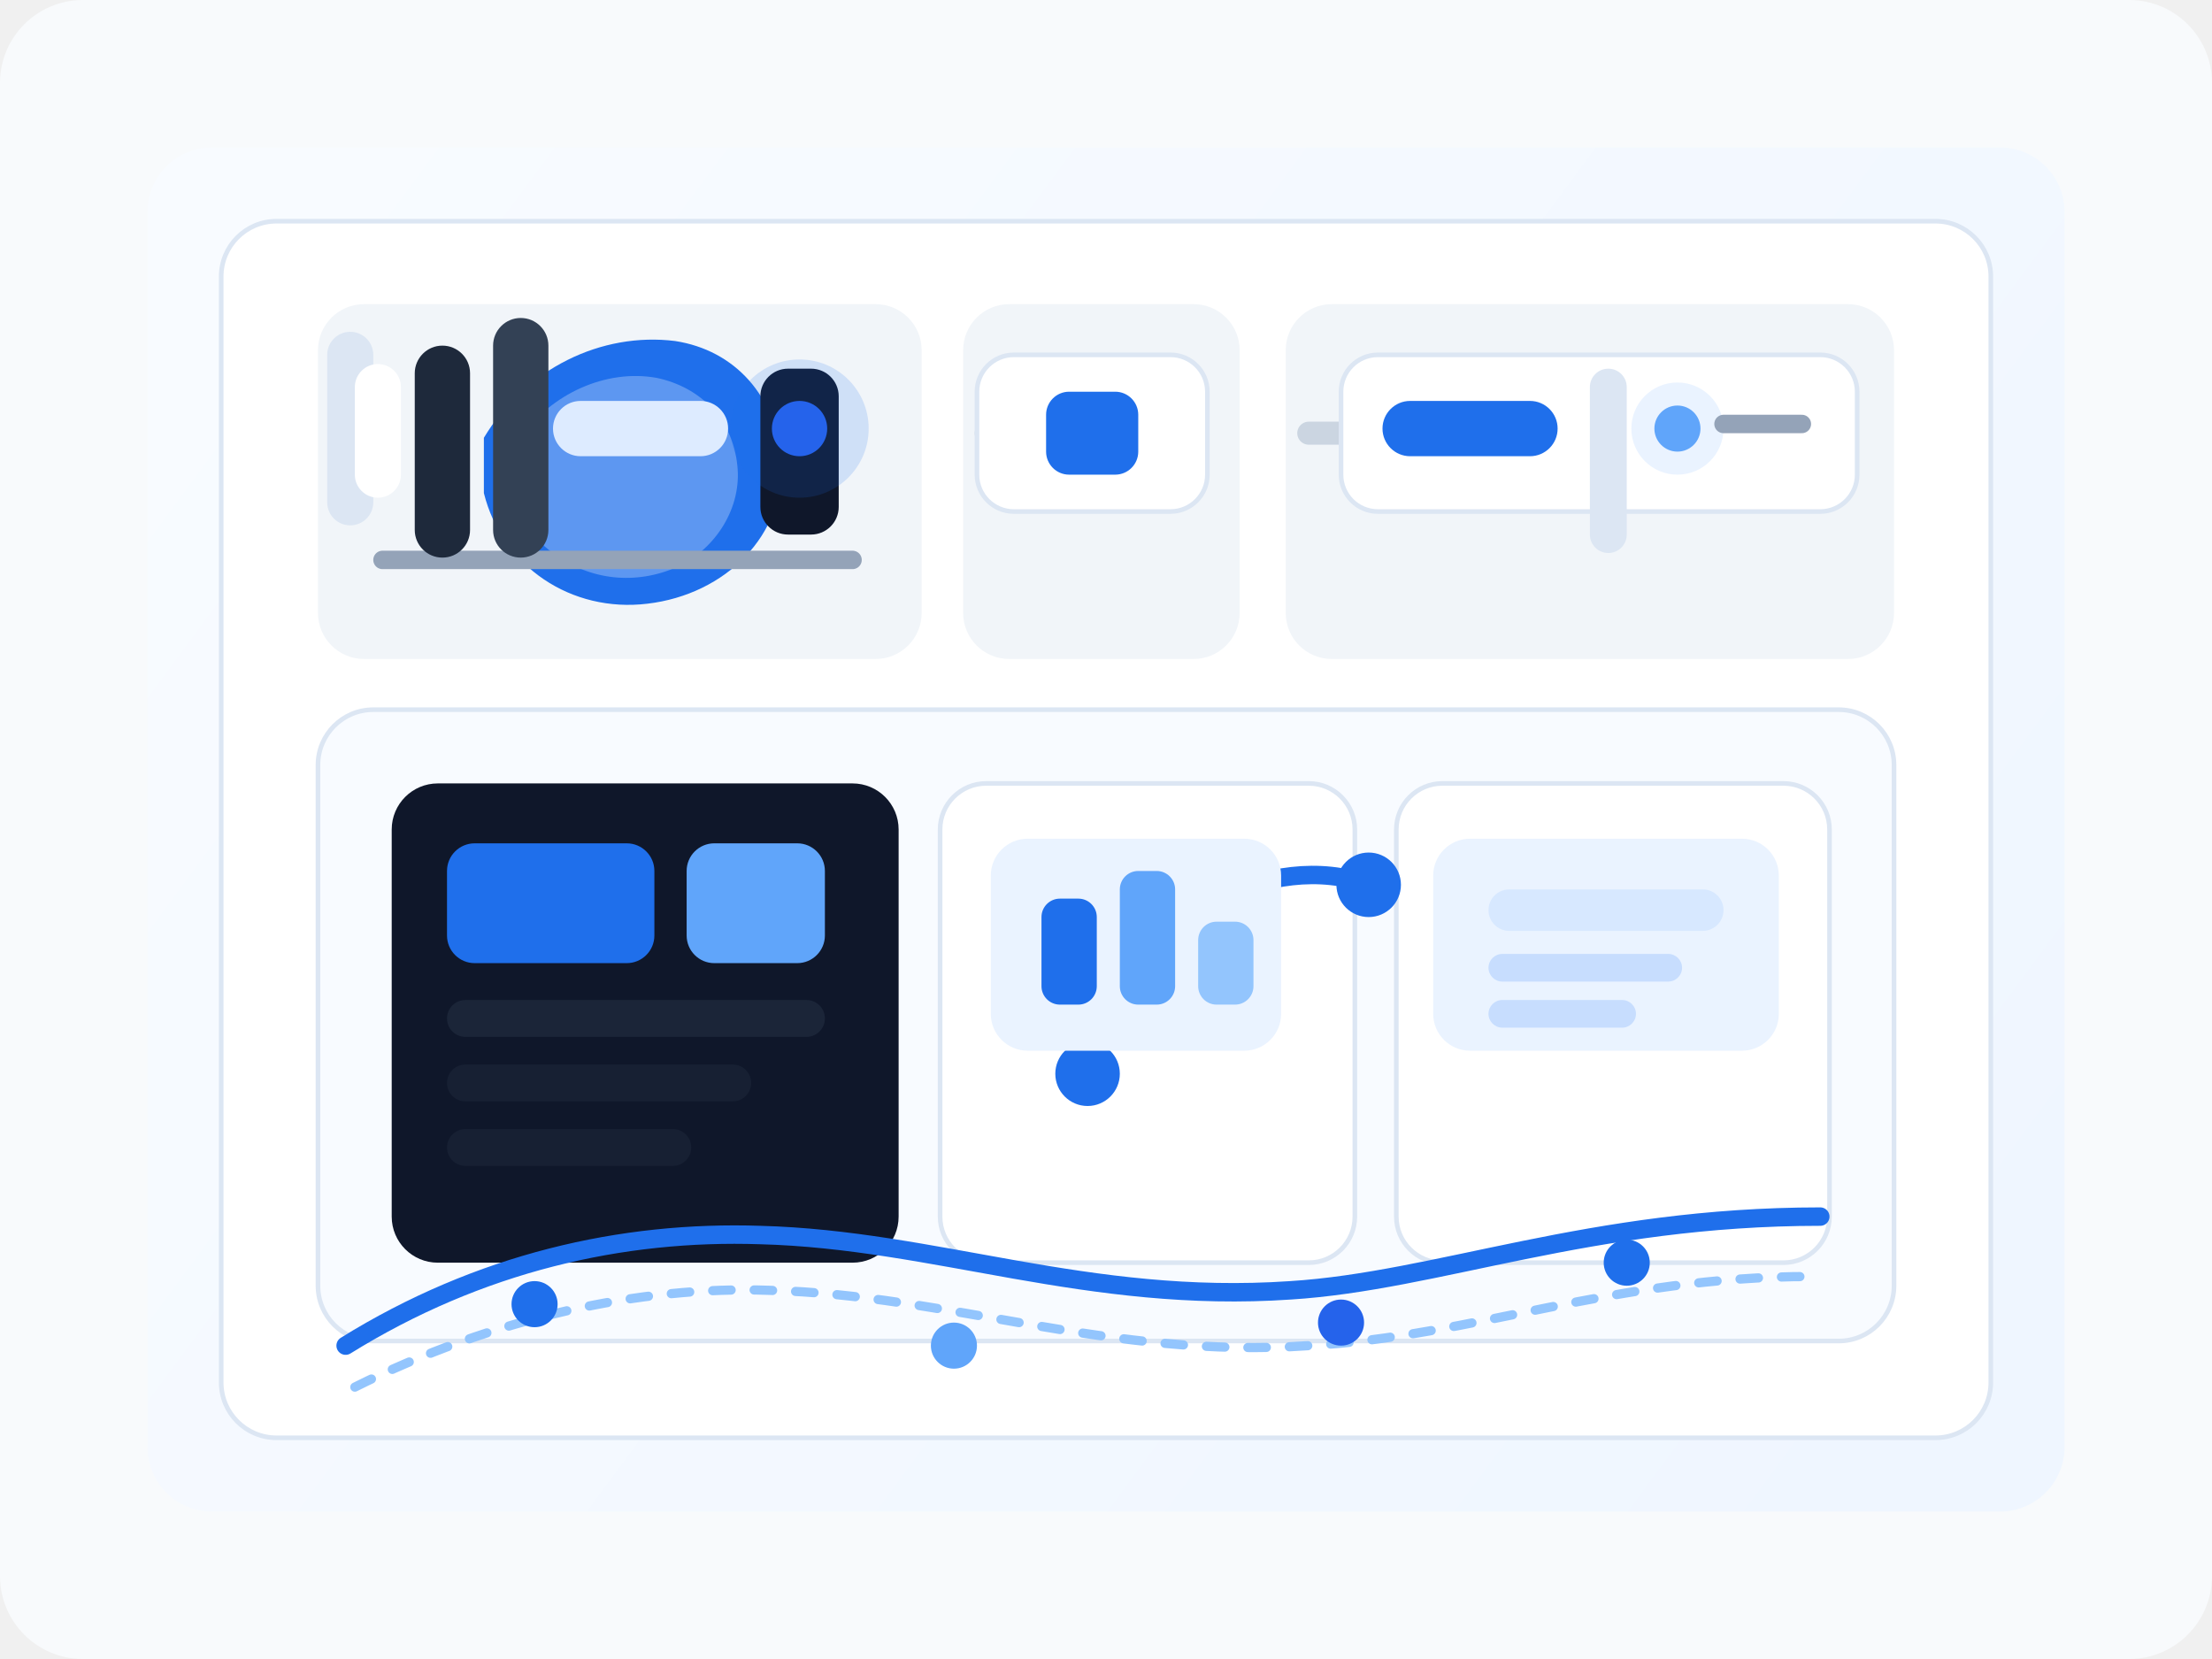
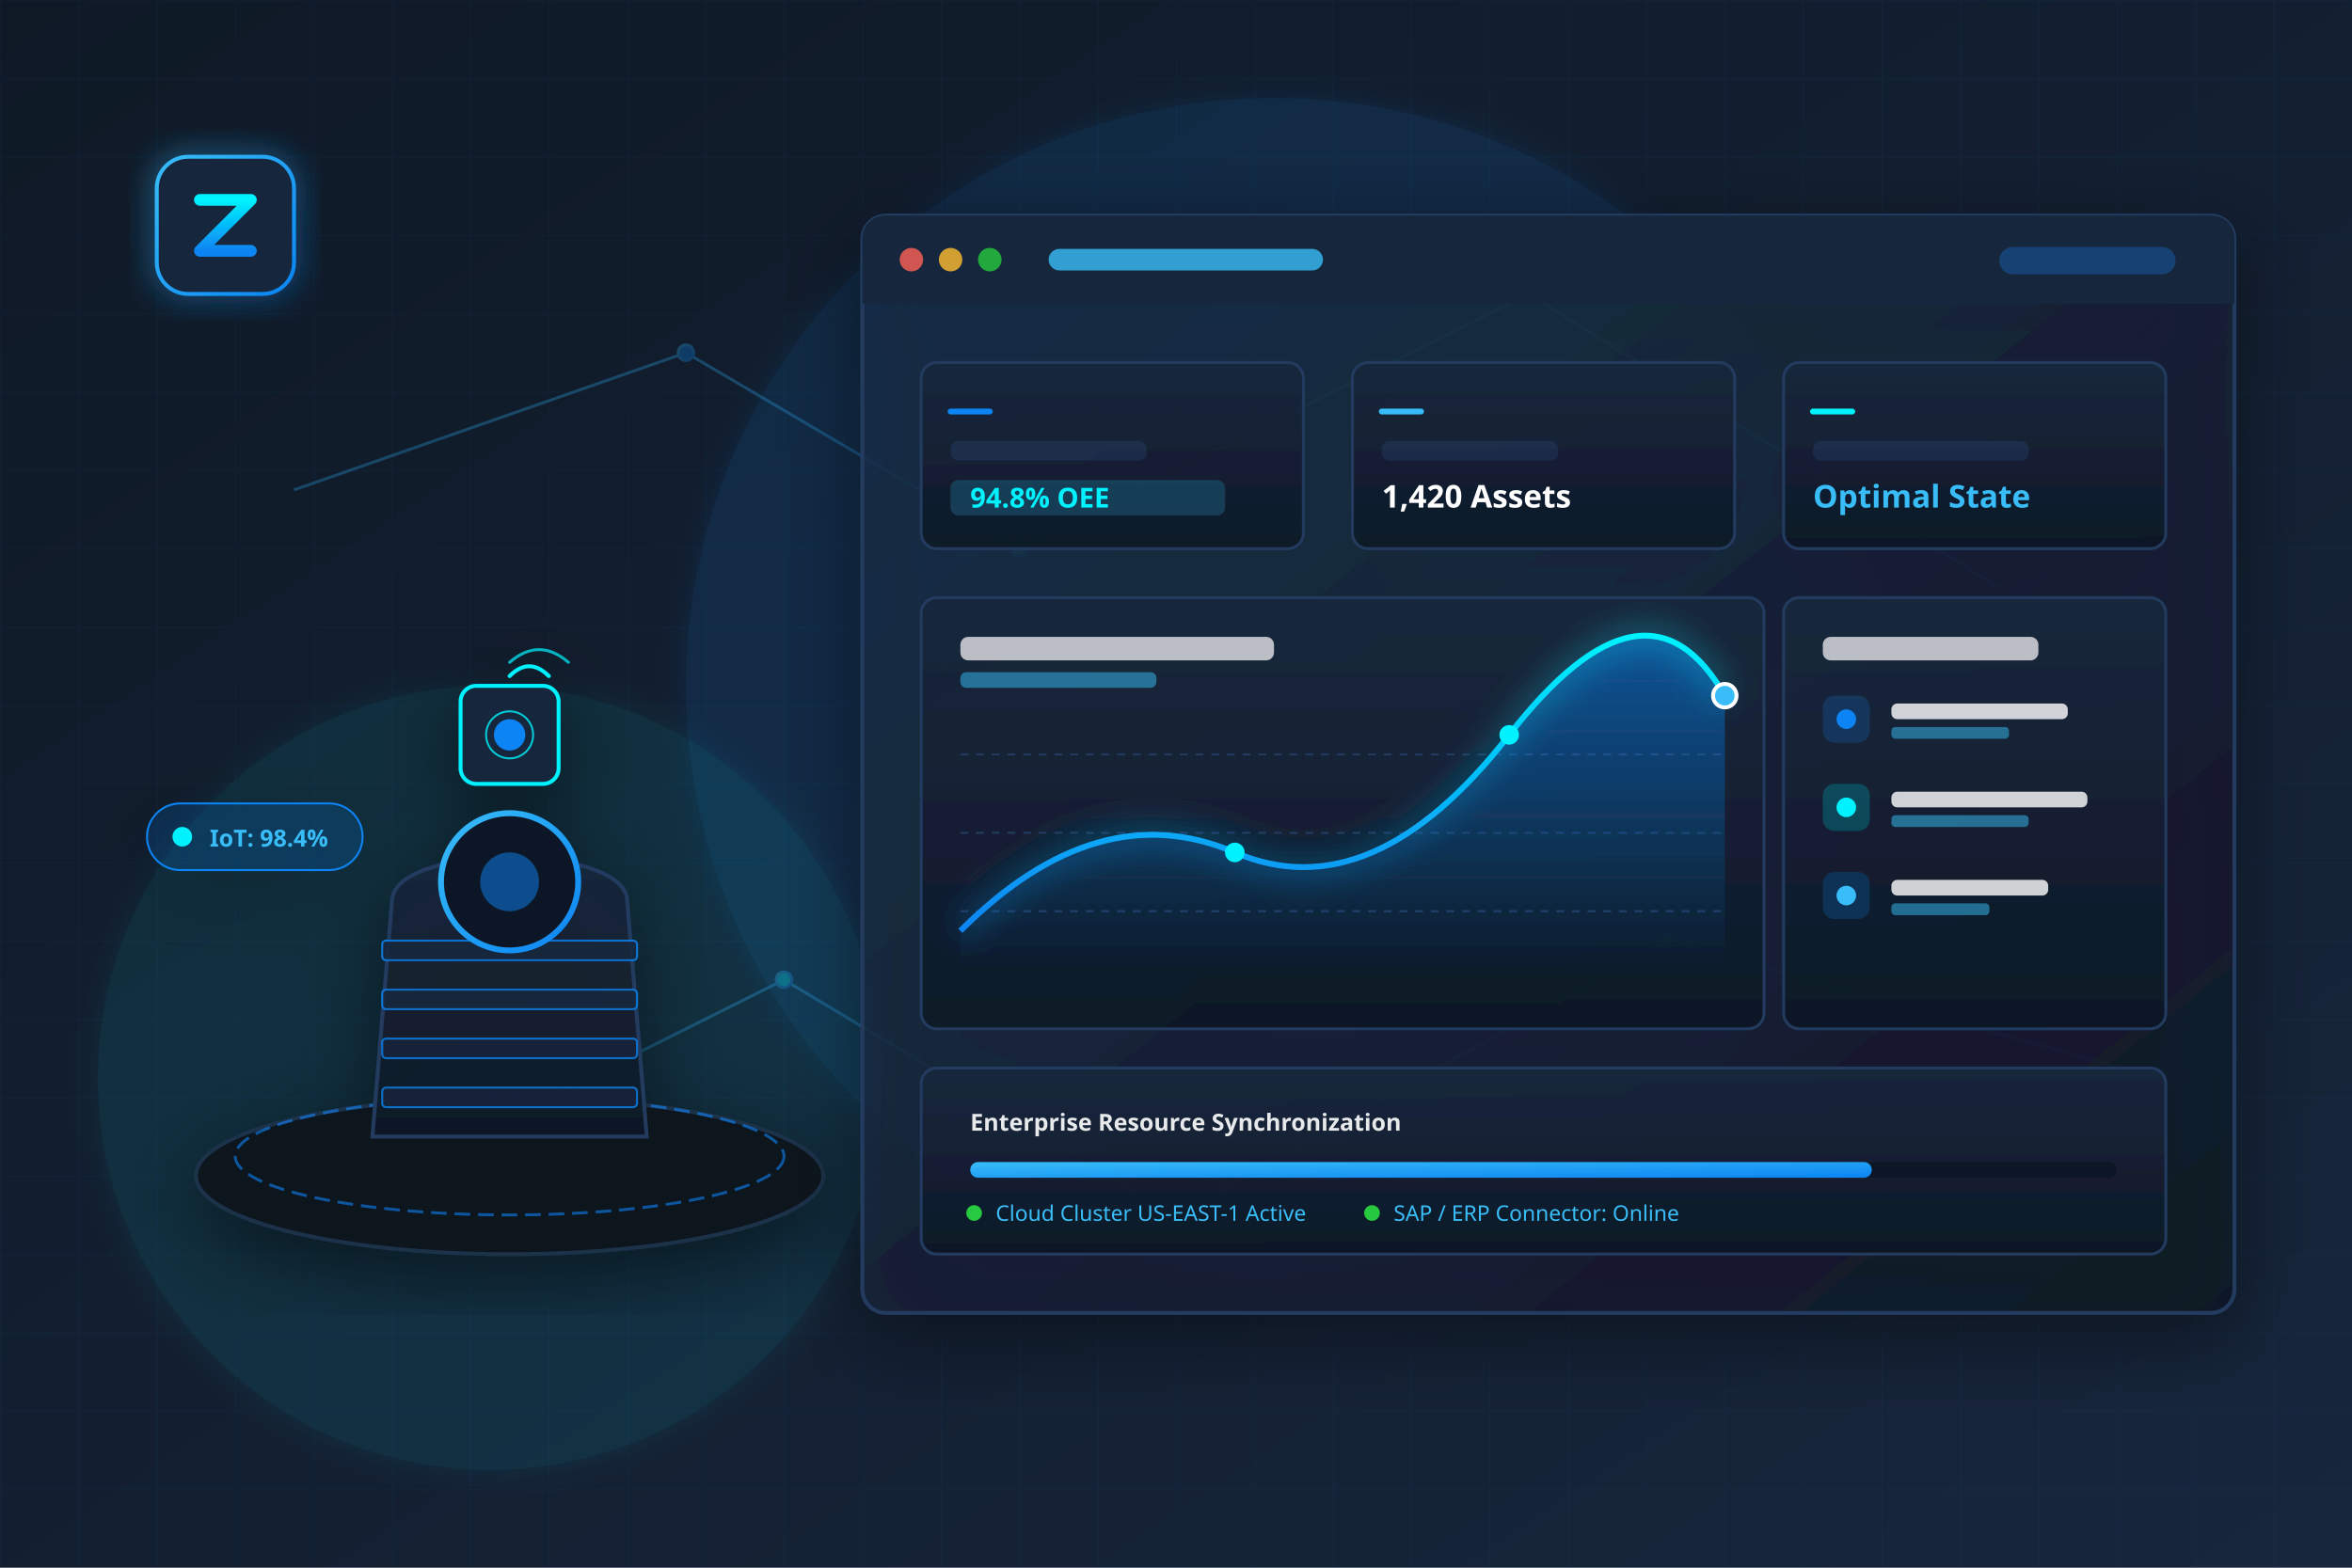
- <svg xmlns="http://www.w3.org/2000/svg" width="960" height="720" viewBox="0 0 960 720" fill="none">
-   <rect width="960" height="720" rx="36" fill="#F8FAFC" />
-   <rect x="64" y="64" width="832" height="592" rx="28" fill="url(#bg)" />
-   <rect x="96" y="96" width="768" height="528" rx="24" fill="#FFFFFF" stroke="#DCE6F3" stroke-width="2" />
-   <rect x="138" y="132" width="262" height="154" rx="20" fill="#F1F5F9" />
-   <rect x="418" y="132" width="120" height="154" rx="20" fill="#F1F5F9" />
-   <rect x="558" y="132" width="264" height="154" rx="20" fill="#F1F5F9" />
-   <rect x="138" y="308" width="684" height="274" rx="24" fill="#F8FBFF" stroke="#DCE6F3" stroke-width="2" />
-   <rect x="170" y="340" width="220" height="208" rx="20" fill="#0F172A" />
-   <rect x="408" y="340" width="180" height="208" rx="20" fill="#FFFFFF" stroke="#DCE6F3" stroke-width="2" />
-   <rect x="606" y="340" width="188" height="208" rx="20" fill="#FFFFFF" stroke="#DCE6F3" stroke-width="2" />
-   <rect x="194" y="366" width="90" height="52" rx="12" fill="#1F6FEB" />
-   <rect x="298" y="366" width="60" height="52" rx="12" fill="#60A5FA" />
-   <rect x="194" y="434" width="164" height="16" rx="8" fill="#334155" fill-opacity="0.35" />
-   <rect x="194" y="462" width="132" height="16" rx="8" fill="#334155" fill-opacity="0.22" />
-   <rect x="194" y="490" width="106" height="16" rx="8" fill="#334155" fill-opacity="0.22" />
-   <path d="M472 466C481 432 502 404 529 390C548 380 573 376 594 384" stroke="#1F6FEB" stroke-width="8" stroke-linecap="round" />
-   <circle cx="472" cy="466" r="14" fill="#1F6FEB" />
-   <circle cx="594" cy="384" r="14" fill="#1F6FEB" />
-   <circle cx="530" cy="390" r="12" fill="#60A5FA" />
-   <rect x="430" y="364" width="126" height="92" rx="16" fill="#EAF3FF" />
-   <rect x="452" y="390" width="24" height="46" rx="8" fill="#1F6FEB" />
-   <rect x="486" y="378" width="24" height="58" rx="8" fill="#60A5FA" />
-   <rect x="520" y="400" width="24" height="36" rx="8" fill="#93C5FD" />
-   <rect x="622" y="364" width="150" height="92" rx="16" fill="#EAF3FF" />
-   <rect x="646" y="386" width="102" height="18" rx="9" fill="#D7E8FF" />
-   <rect x="646" y="414" width="84" height="12" rx="6" fill="#C7DDFE" />
-   <rect x="646" y="434" width="64" height="12" rx="6" fill="#C7DDFE" />
-   <path d="M210 190C228 160 261 144 293 148C319 152 337 172 339 200C341 232 315 258 281 262C248 266 218 246 210 214V190Z" fill="#1F6FEB" />
-   <path d="M226 190C239 171 263 160 285 164C304 168 318 182 320 202C322 220 311 238 294 246C276 254 256 252 240 240C230 233 223 221 223 208V190H226Z" fill="#FFFFFF" fill-opacity="0.28" />
-   <rect x="240" y="174" width="76" height="24" rx="12" fill="#DDEBFF" />
-   <path d="M166 243H370" stroke="#94A3B8" stroke-width="8" stroke-linecap="round" />
-   <path d="M428 188H516" stroke="#CBD5E1" stroke-width="10" stroke-linecap="round" />
-   <path d="M568 188H792" stroke="#CBD5E1" stroke-width="10" stroke-linecap="round" />
-   <rect x="424" y="154" width="100" height="68" rx="16" fill="#FFFFFF" stroke="#DCE6F3" stroke-width="2" />
-   <rect x="454" y="170" width="40" height="36" rx="10" fill="#1F6FEB" />
-   <rect x="582" y="154" width="224" height="68" rx="16" fill="#FFFFFF" stroke="#DCE6F3" stroke-width="2" />
-   <rect x="600" y="174" width="76" height="24" rx="12" fill="#1F6FEB" />
-   <circle cx="728" cy="186" r="20" fill="#EAF3FF" />
-   <circle cx="728" cy="186" r="10" fill="#60A5FA" />
-   <path d="M748 184H782" stroke="#94A3B8" stroke-width="8" stroke-linecap="round" />
-   <rect x="180" y="150" width="24" height="92" rx="12" fill="#1E293B" />
-   <rect x="214" y="138" width="24" height="104" rx="12" fill="#334155" />
-   <rect x="330" y="160" width="34" height="72" rx="12" fill="#0F172A" />
-   <circle cx="347" cy="186" r="30" fill="#1F6FEB" fill-opacity="0.16" />
-   <circle cx="347" cy="186" r="12" fill="#2563EB" />
-   <path d="M150 584C208 548 270 534 330 536C406 538 472 566 560 560C624 556 690 528 790 528" stroke="#1F6FEB" stroke-width="8" stroke-linecap="round" />
-   <path d="M154 602C214 572 278 558 334 560C412 562 482 590 568 584C640 580 700 554 786 554" stroke="#93C5FD" stroke-width="4" stroke-linecap="round" stroke-dasharray="8 10" />
-   <circle cx="232" cy="566" r="10" fill="#1F6FEB" />
-   <circle cx="414" cy="584" r="10" fill="#60A5FA" />
-   <circle cx="582" cy="574" r="10" fill="#2563EB" />
-   <circle cx="706" cy="548" r="10" fill="#1F6FEB" />
-   <rect x="142" y="144" width="20" height="84" rx="10" fill="#DCE6F3" />
-   <rect x="154" y="158" width="20" height="58" rx="10" fill="#FFFFFF" />
-   <rect x="690" y="160" width="16" height="80" rx="8" fill="#DCE6F3" />
+ <svg xmlns="http://www.w3.org/2000/svg" viewBox="0 0 1200 800" width="100%" height="100%">
  <defs>
-     <linearGradient id="bg" x1="116" y1="80" x2="846" y2="620" gradientUnits="userSpaceOnUse">
-       <stop stop-color="#F8FBFF" />
-       <stop offset="1" stop-color="#EFF6FF" />
+     <linearGradient id="bgGrad" x1="0%" y1="0%" x2="100%" y2="100%">
+       <stop offset="0%" stop-color="#0f1926" />
+       <stop offset="100%" stop-color="#17263C" />
    </linearGradient>
+     <linearGradient id="blueGrad" x1="0%" y1="0%" x2="100%" y2="100%">
+       <stop offset="0%" stop-color="#38bdf8" />
+       <stop offset="100%" stop-color="#0B84F3" />
+     </linearGradient>
+     <linearGradient id="cyanGrad" x1="0%" y1="0%" x2="0%" y2="100%">
+       <stop offset="0%" stop-color="#00f2fe" />
+       <stop offset="100%" stop-color="#0B84F3" />
+     </linearGradient>
+     <linearGradient id="windowGrad" x1="0%" y1="0%" x2="100%" y2="100%">
+       <stop offset="0%" stop-color="rgba(30, 48, 74, 0.75)" />
+       <stop offset="100%" stop-color="rgba(15, 25, 38, 0.85)" />
+     </linearGradient>
+     <linearGradient id="cardGrad" x1="0%" y1="0%" x2="0%" y2="100%">
+       <stop offset="0%" stop-color="rgba(23, 38, 60, 0.9)" />
+       <stop offset="100%" stop-color="rgba(15, 25, 38, 0.95)" />
+     </linearGradient>
+     <filter id="glow" x="-20%" y="-20%" width="140%" height="140%">
+       <feGaussianBlur stdDeviation="8" result="blur" />
+       <feComposite in="SourceGraphic" in2="blur" operator="over" />
+     </filter>
+     <filter id="softShadow" x="-10%" y="-10%" width="120%" height="120%">
+       <feDropShadow dx="0" dy="12" stdDeviation="20" flood-color="#000000" flood-opacity="0.5" />
+     </filter>
+     <pattern id="grid" width="40" height="40" patternUnits="userSpaceOnUse">
+       <path d="M 40 0 L 0 0 0 40" fill="none" stroke="rgba(11, 132, 243, 0.05)" stroke-width="1" />
+     </pattern>
  </defs>
+   <rect width="1200" height="800" fill="url(#bgGrad)" />
+   <rect width="1200" height="800" fill="url(#grid)" />
+   <circle cx="650" cy="350" r="300" fill="#0B84F3" opacity="0.12" filter="url(#glow)" />
+   <circle cx="250" cy="550" r="200" fill="#00f2fe" opacity="0.08" filter="url(#glow)" />
+   <g opacity="0.3" stroke="url(#blueGrad)" stroke-width="1.5" fill="none">
+     <path d="M 150 250 L 350 180 L 520 280 L 780 150 L 1020 300" />
+     <path d="M 200 600 L 400 500 L 600 620 L 850 480 L 1100 550" />
+     <circle cx="350" cy="180" r="4" fill="#0B84F3" />
+     <circle cx="520" cy="280" r="4" fill="#00f2fe" />
+     <circle cx="780" cy="150" r="4" fill="#0B84F3" />
+     <circle cx="400" cy="500" r="4" fill="#00f2fe" />
+     <circle cx="850" cy="480" r="4" fill="#0B84F3" />
+   </g>
+   <g transform="translate(60, 180)" filter="url(#softShadow)">
+     <ellipse cx="200" cy="420" rx="160" ry="40" fill="#0a121c" stroke="#1e304a" stroke-width="2" />
+     <ellipse cx="200" cy="410" rx="140" ry="30" fill="none" stroke="#0B84F3" stroke-width="1.5" stroke-dasharray="8 4" opacity="0.6" />
+     <path d="M 130 400 L 140 280 C 140 250, 260 250, 260 280 L 270 400 Z" fill="url(#cardGrad)" stroke="#223a5e" stroke-width="2" />
+     <rect x="135" y="300" width="130" height="10" rx="2" fill="#17263C" stroke="#0B84F3" stroke-width="1" opacity="0.8" />
+     <rect x="135" y="325" width="130" height="10" rx="2" fill="#17263C" stroke="#0B84F3" stroke-width="1" opacity="0.8" />
+     <rect x="135" y="350" width="130" height="10" rx="2" fill="#17263C" stroke="#0B84F3" stroke-width="1" opacity="0.8" />
+     <rect x="135" y="375" width="130" height="10" rx="2" fill="#17263C" stroke="#0B84F3" stroke-width="1" opacity="0.8" />
+     <circle cx="200" cy="270" r="35" fill="#0f1926" stroke="url(#blueGrad)" stroke-width="3" />
+     <circle cx="200" cy="270" r="15" fill="#0B84F3" opacity="0.5" />
+     <g transform="translate(175, 170)">
+       <rect x="0" y="0" width="50" height="50" rx="8" fill="#17263C" stroke="#00f2fe" stroke-width="2" />
+       <path d="M 25 -5 Q 35 -15, 45 -5" fill="none" stroke="#00f2fe" stroke-width="2" stroke-linecap="round" />
+       <path d="M 25 -12 Q 40 -25, 55 -12" fill="none" stroke="#00f2fe" stroke-width="1.5" stroke-linecap="round" opacity="0.7" />
+       <circle cx="25" cy="25" r="8" fill="#0B84F3" />
+       <circle cx="25" cy="25" r="12" fill="none" stroke="#00f2fe" stroke-width="1" opacity="0.8">
+         <animate attributeName="r" values="8;18;8" dur="3s" repeatCount="indefinite" />
+         <animate attributeName="opacity" values="1;0;1" dur="3s" repeatCount="indefinite" />
+       </circle>
+     </g>
+     <g transform="translate(15, 230)">
+       <rect x="0" y="0" width="110" height="34" rx="17" fill="rgba(11, 132, 243, 0.15)" stroke="#0B84F3" stroke-width="1" />
+       <circle cx="18" cy="17" r="5" fill="#00f2fe" />
+       <text x="32" y="22" fill="#38bdf8" font-family="sans-serif" font-size="12" font-weight="bold">IoT: 98.4%</text>
+     </g>
+   </g>
+   <g transform="translate(440, 110)" filter="url(#softShadow)">
+     <rect x="0" y="0" width="700" height="560" rx="12" fill="url(#windowGrad)" stroke="#223a5e" stroke-width="2" />
+     <path d="M 0 12 C 0 5, 5 0, 12 0 L 688 0 C 695 0, 700 5, 700 12 L 700 45 L 0 45 Z" fill="#17263C" />
+     <circle cx="25" cy="22.5" r="6" fill="#ff5f56" opacity="0.8" />
+     <circle cx="45" cy="22.5" r="6" fill="#ffbd2e" opacity="0.8" />
+     <circle cx="65" cy="22.5" r="6" fill="#27c93f" opacity="0.8" />
+     <rect x="95" y="17" width="140" height="11" rx="5.5" fill="#38bdf8" opacity="0.8" />
+     <rect x="580" y="16" width="90" height="14" rx="7" fill="rgba(11, 132, 243, 0.3)" />
+     <g transform="translate(30, 75)">
+       <rect x="0" y="0" width="195" height="95" rx="8" fill="url(#cardGrad)" stroke="#223a5e" stroke-width="1.5" />
+       <path d="M 15 25 L 35 25" stroke="#0B84F3" stroke-width="3" stroke-linecap="round" />
+       <rect x="15" y="40" width="100" height="10" rx="4" fill="#223a5e" opacity="0.5" />
+       <rect x="15" y="60" width="140" height="18" rx="4" fill="#38bdf8" opacity="0.2" />
+       <text x="25" y="74" fill="#00f2fe" font-family="sans-serif" font-size="14" font-weight="bold">94.8% OEE</text>
+     </g>
+     <g transform="translate(250, 75)">
+       <rect x="0" y="0" width="195" height="95" rx="8" fill="url(#cardGrad)" stroke="#223a5e" stroke-width="1.5" />
+       <path d="M 15 25 L 35 25" stroke="#38bdf8" stroke-width="3" stroke-linecap="round" />
+       <rect x="15" y="40" width="90" height="10" rx="4" fill="#223a5e" opacity="0.5" />
+       <text x="15" y="74" fill="#ffffff" font-family="sans-serif" font-size="16" font-weight="bold">1,420 Assets</text>
+     </g>
+     <g transform="translate(470, 75)">
+       <rect x="0" y="0" width="195" height="95" rx="8" fill="url(#cardGrad)" stroke="#223a5e" stroke-width="1.5" />
+       <path d="M 15 25 L 35 25" stroke="#00f2fe" stroke-width="3" stroke-linecap="round" />
+       <rect x="15" y="40" width="110" height="10" rx="4" fill="#223a5e" opacity="0.5" />
+       <text x="15" y="74" fill="#38bdf8" font-family="sans-serif" font-size="16" font-weight="bold">Optimal State</text>
+     </g>
+     <g transform="translate(30, 195)">
+       <rect x="0" y="0" width="430" height="220" rx="8" fill="url(#cardGrad)" stroke="#223a5e" stroke-width="1.5" />
+       <rect x="20" y="20" width="160" height="12" rx="4" fill="#ffffff" opacity="0.7" />
+       <rect x="20" y="38" width="100" height="8" rx="3" fill="#38bdf8" opacity="0.5" />
+       <line x1="20" y1="80" x2="410" y2="80" stroke="#223a5e" stroke-width="1" stroke-dasharray="4 4" />
+       <line x1="20" y1="120" x2="410" y2="120" stroke="#223a5e" stroke-width="1" stroke-dasharray="4 4" />
+       <line x1="20" y1="160" x2="410" y2="160" stroke="#223a5e" stroke-width="1" stroke-dasharray="4 4" />
+       <defs>
+         <linearGradient id="chartArea" x1="0" y1="0" x2="0" y2="1">
+           <stop offset="0%" stop-color="#0B84F3" stop-opacity="0.5" />
+           <stop offset="100%" stop-color="#0B84F3" stop-opacity="0.0" />
+         </linearGradient>
+       </defs>
+       <path d="M 20 170 Q 90 100, 160 130 T 300 70 T 410 50 L 410 190 L 20 190 Z" fill="url(#chartArea)" />
+       <path d="M 20 170 Q 90 100, 160 130 T 300 70 T 410 50" fill="none" stroke="url(#cyanGrad)" stroke-width="3" filter="url(#glow)" />
+       <circle cx="160" cy="130" r="5" fill="#00f2fe" />
+       <circle cx="300" cy="70" r="5" fill="#00f2fe" />
+       <circle cx="410" cy="50" r="6" fill="#38bdf8" stroke="#ffffff" stroke-width="2" />
+     </g>
+     <g transform="translate(470, 195)">
+       <rect x="0" y="0" width="195" height="220" rx="8" fill="url(#cardGrad)" stroke="#223a5e" stroke-width="1.5" />
+       <rect x="20" y="20" width="110" height="12" rx="4" fill="#ffffff" opacity="0.7" />
+       <g transform="translate(20, 50)">
+         <rect x="0" y="0" width="24" height="24" rx="6" fill="rgba(11, 132, 243, 0.2)" />
+         <circle cx="12" cy="12" r="5" fill="#0B84F3" />
+         <rect x="35" y="4" width="90" height="8" rx="3" fill="#ffffff" opacity="0.8" />
+         <rect x="35" y="16" width="60" height="6" rx="2" fill="#38bdf8" opacity="0.5" />
+       </g>
+       <g transform="translate(20, 95)">
+         <rect x="0" y="0" width="24" height="24" rx="6" fill="rgba(0, 242, 254, 0.2)" />
+         <circle cx="12" cy="12" r="5" fill="#00f2fe" />
+         <rect x="35" y="4" width="100" height="8" rx="3" fill="#ffffff" opacity="0.8" />
+         <rect x="35" y="16" width="70" height="6" rx="2" fill="#38bdf8" opacity="0.5" />
+       </g>
+       <g transform="translate(20, 140)">
+         <rect x="0" y="0" width="24" height="24" rx="6" fill="rgba(11, 132, 243, 0.2)" />
+         <circle cx="12" cy="12" r="5" fill="#38bdf8" />
+         <rect x="35" y="4" width="80" height="8" rx="3" fill="#ffffff" opacity="0.8" />
+         <rect x="35" y="16" width="50" height="6" rx="2" fill="#38bdf8" opacity="0.5" />
+       </g>
+     </g>
+     <g transform="translate(30, 435)">
+       <rect x="0" y="0" width="635" height="95" rx="8" fill="url(#cardGrad)" stroke="#223a5e" stroke-width="1.5" />
+       <text x="25" y="32" fill="#ffffff" font-family="sans-serif" font-size="12" font-weight="bold" opacity="0.9">Enterprise Resource Synchronization</text>
+       <rect x="25" y="48" width="585" height="8" rx="4" fill="#0f1926" />
+       <rect x="25" y="48" width="460" height="8" rx="4" fill="url(#blueGrad)" />
+       <circle cx="27" cy="74" r="4" fill="#27c93f" />
+       <text x="38" y="78" fill="#38bdf8" font-family="sans-serif" font-size="11">Cloud Cluster US-EAST-1 Active</text>
+       <circle cx="230" cy="74" r="4" fill="#27c93f" />
+       <text x="241" y="78" fill="#38bdf8" font-family="sans-serif" font-size="11">SAP / ERP Connector: Online</text>
+     </g>
+   </g>
+   <g transform="translate(80, 80)" filter="url(#glow)">
+     <rect x="0" y="0" width="70" height="70" rx="16" fill="#17263C" stroke="url(#blueGrad)" stroke-width="2" />
+     <path d="M 22 22 L 48 22 L 22 48 L 48 48" fill="none" stroke="url(#cyanGrad)" stroke-width="6" stroke-linecap="round" stroke-linejoin="round" />
+   </g>
</svg>
